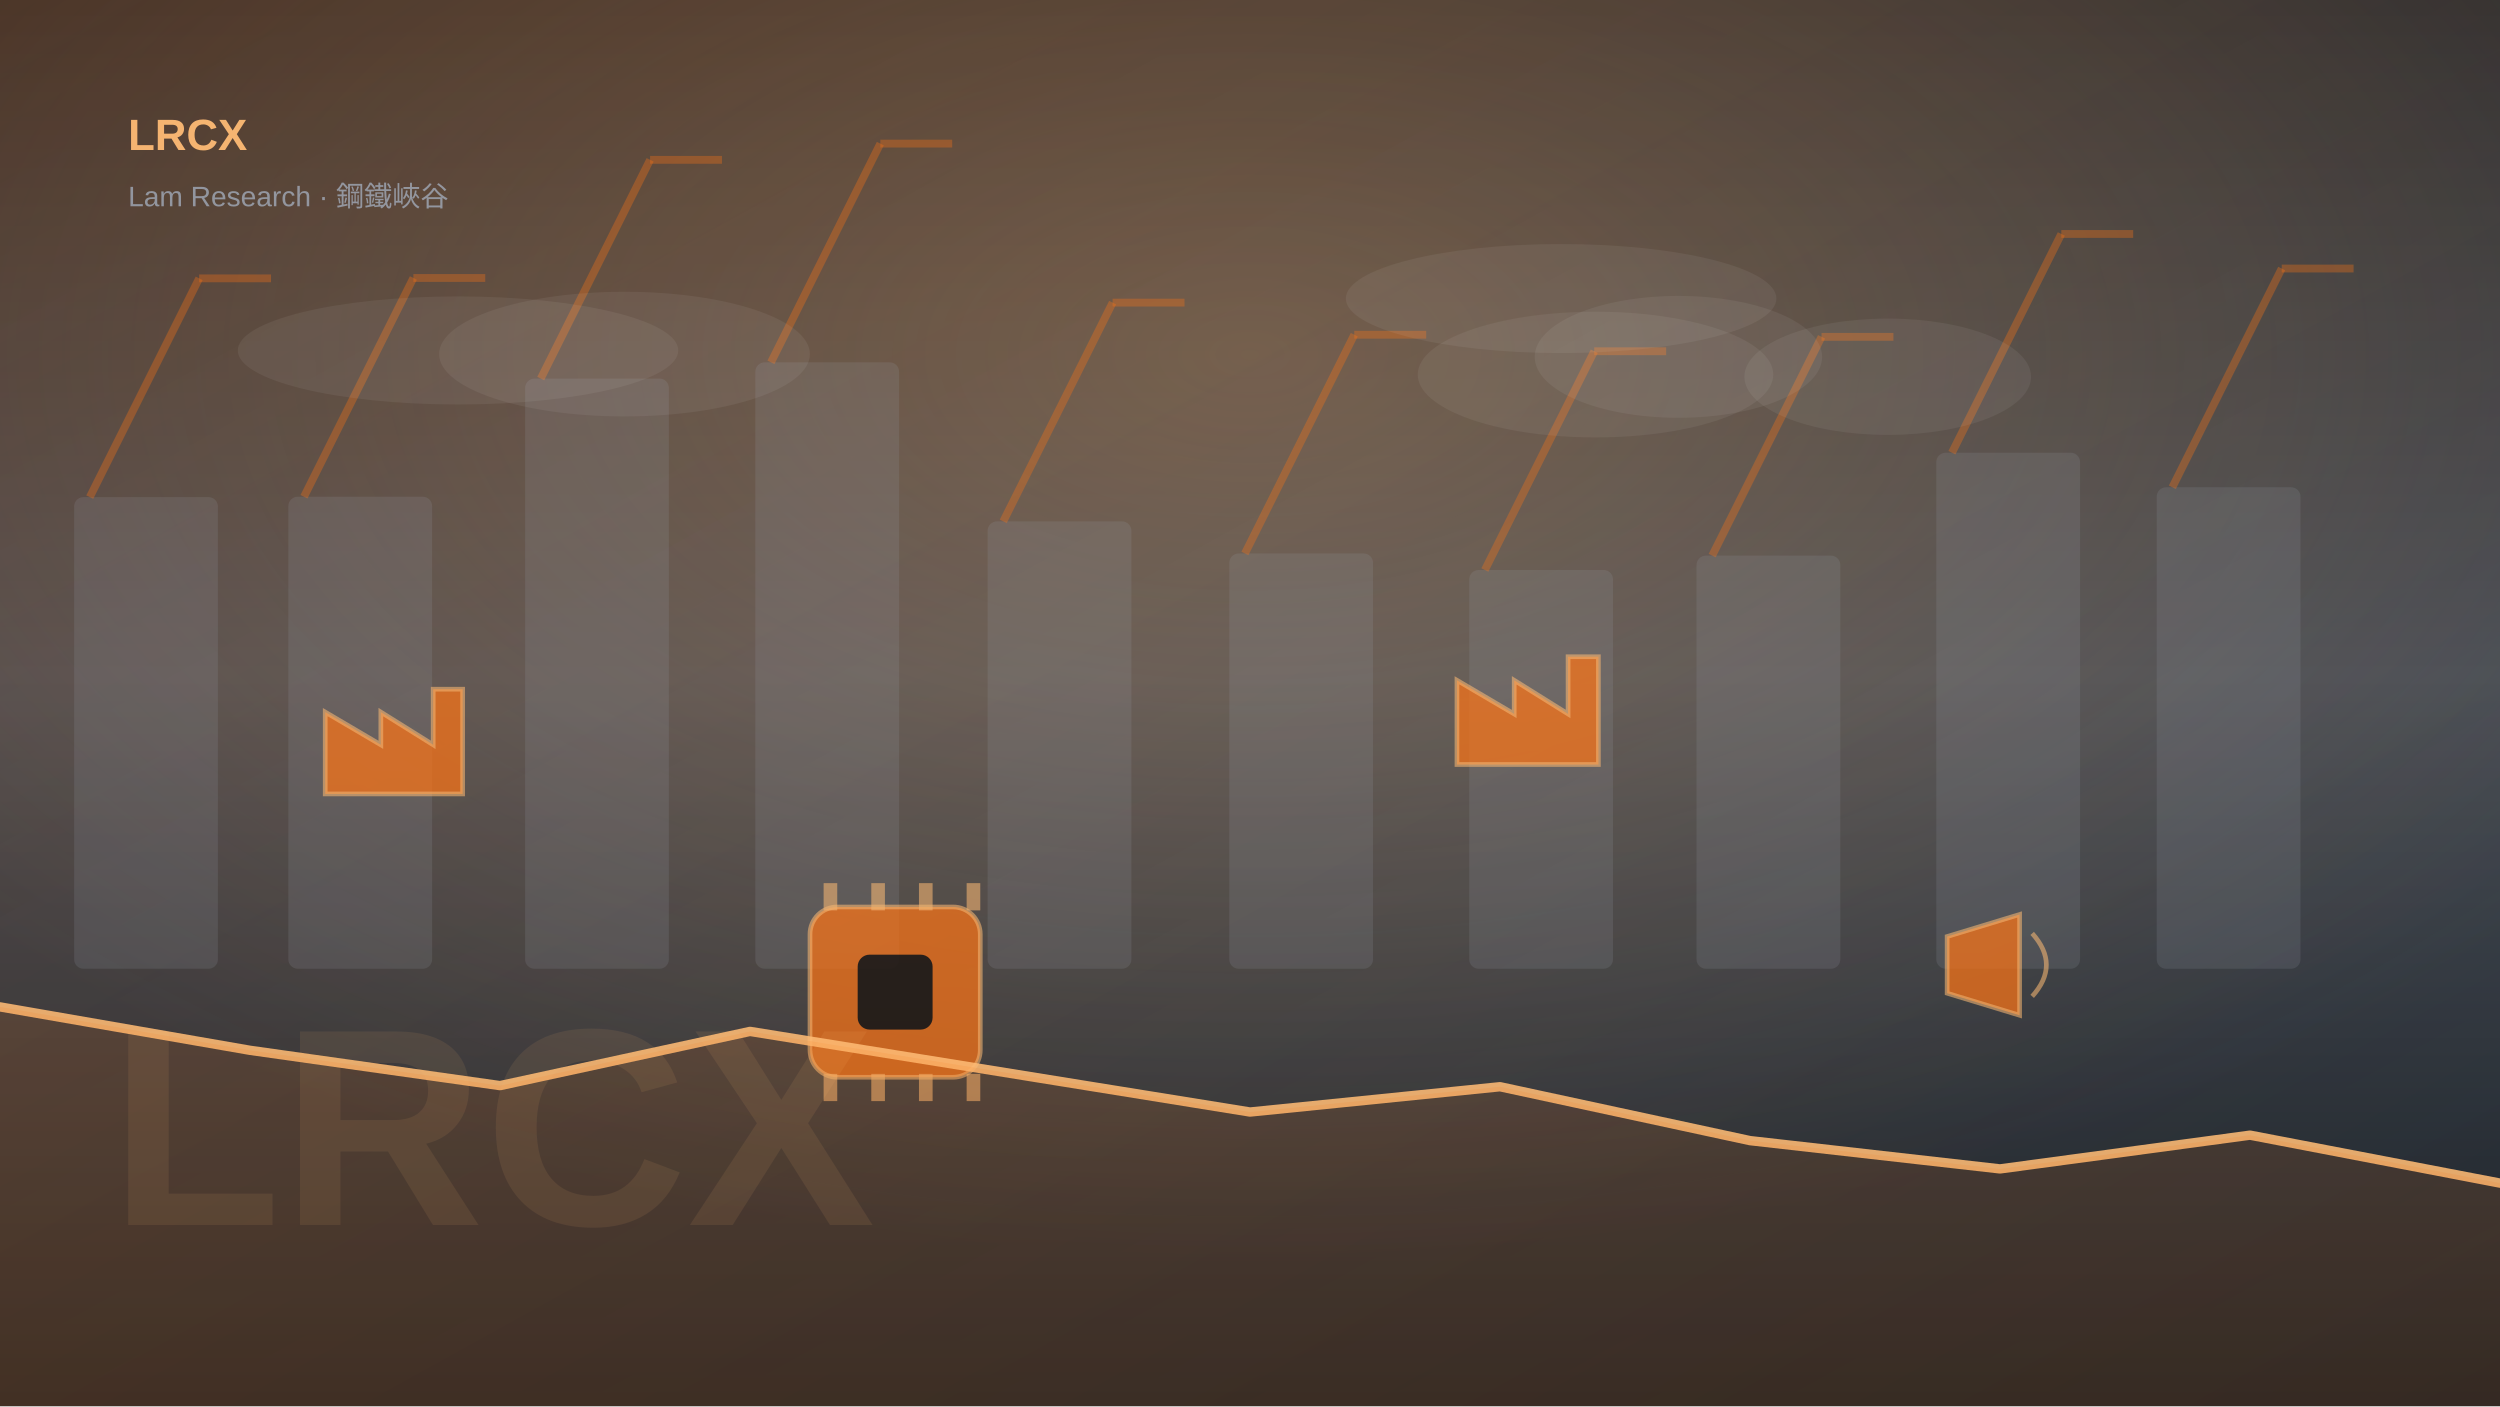
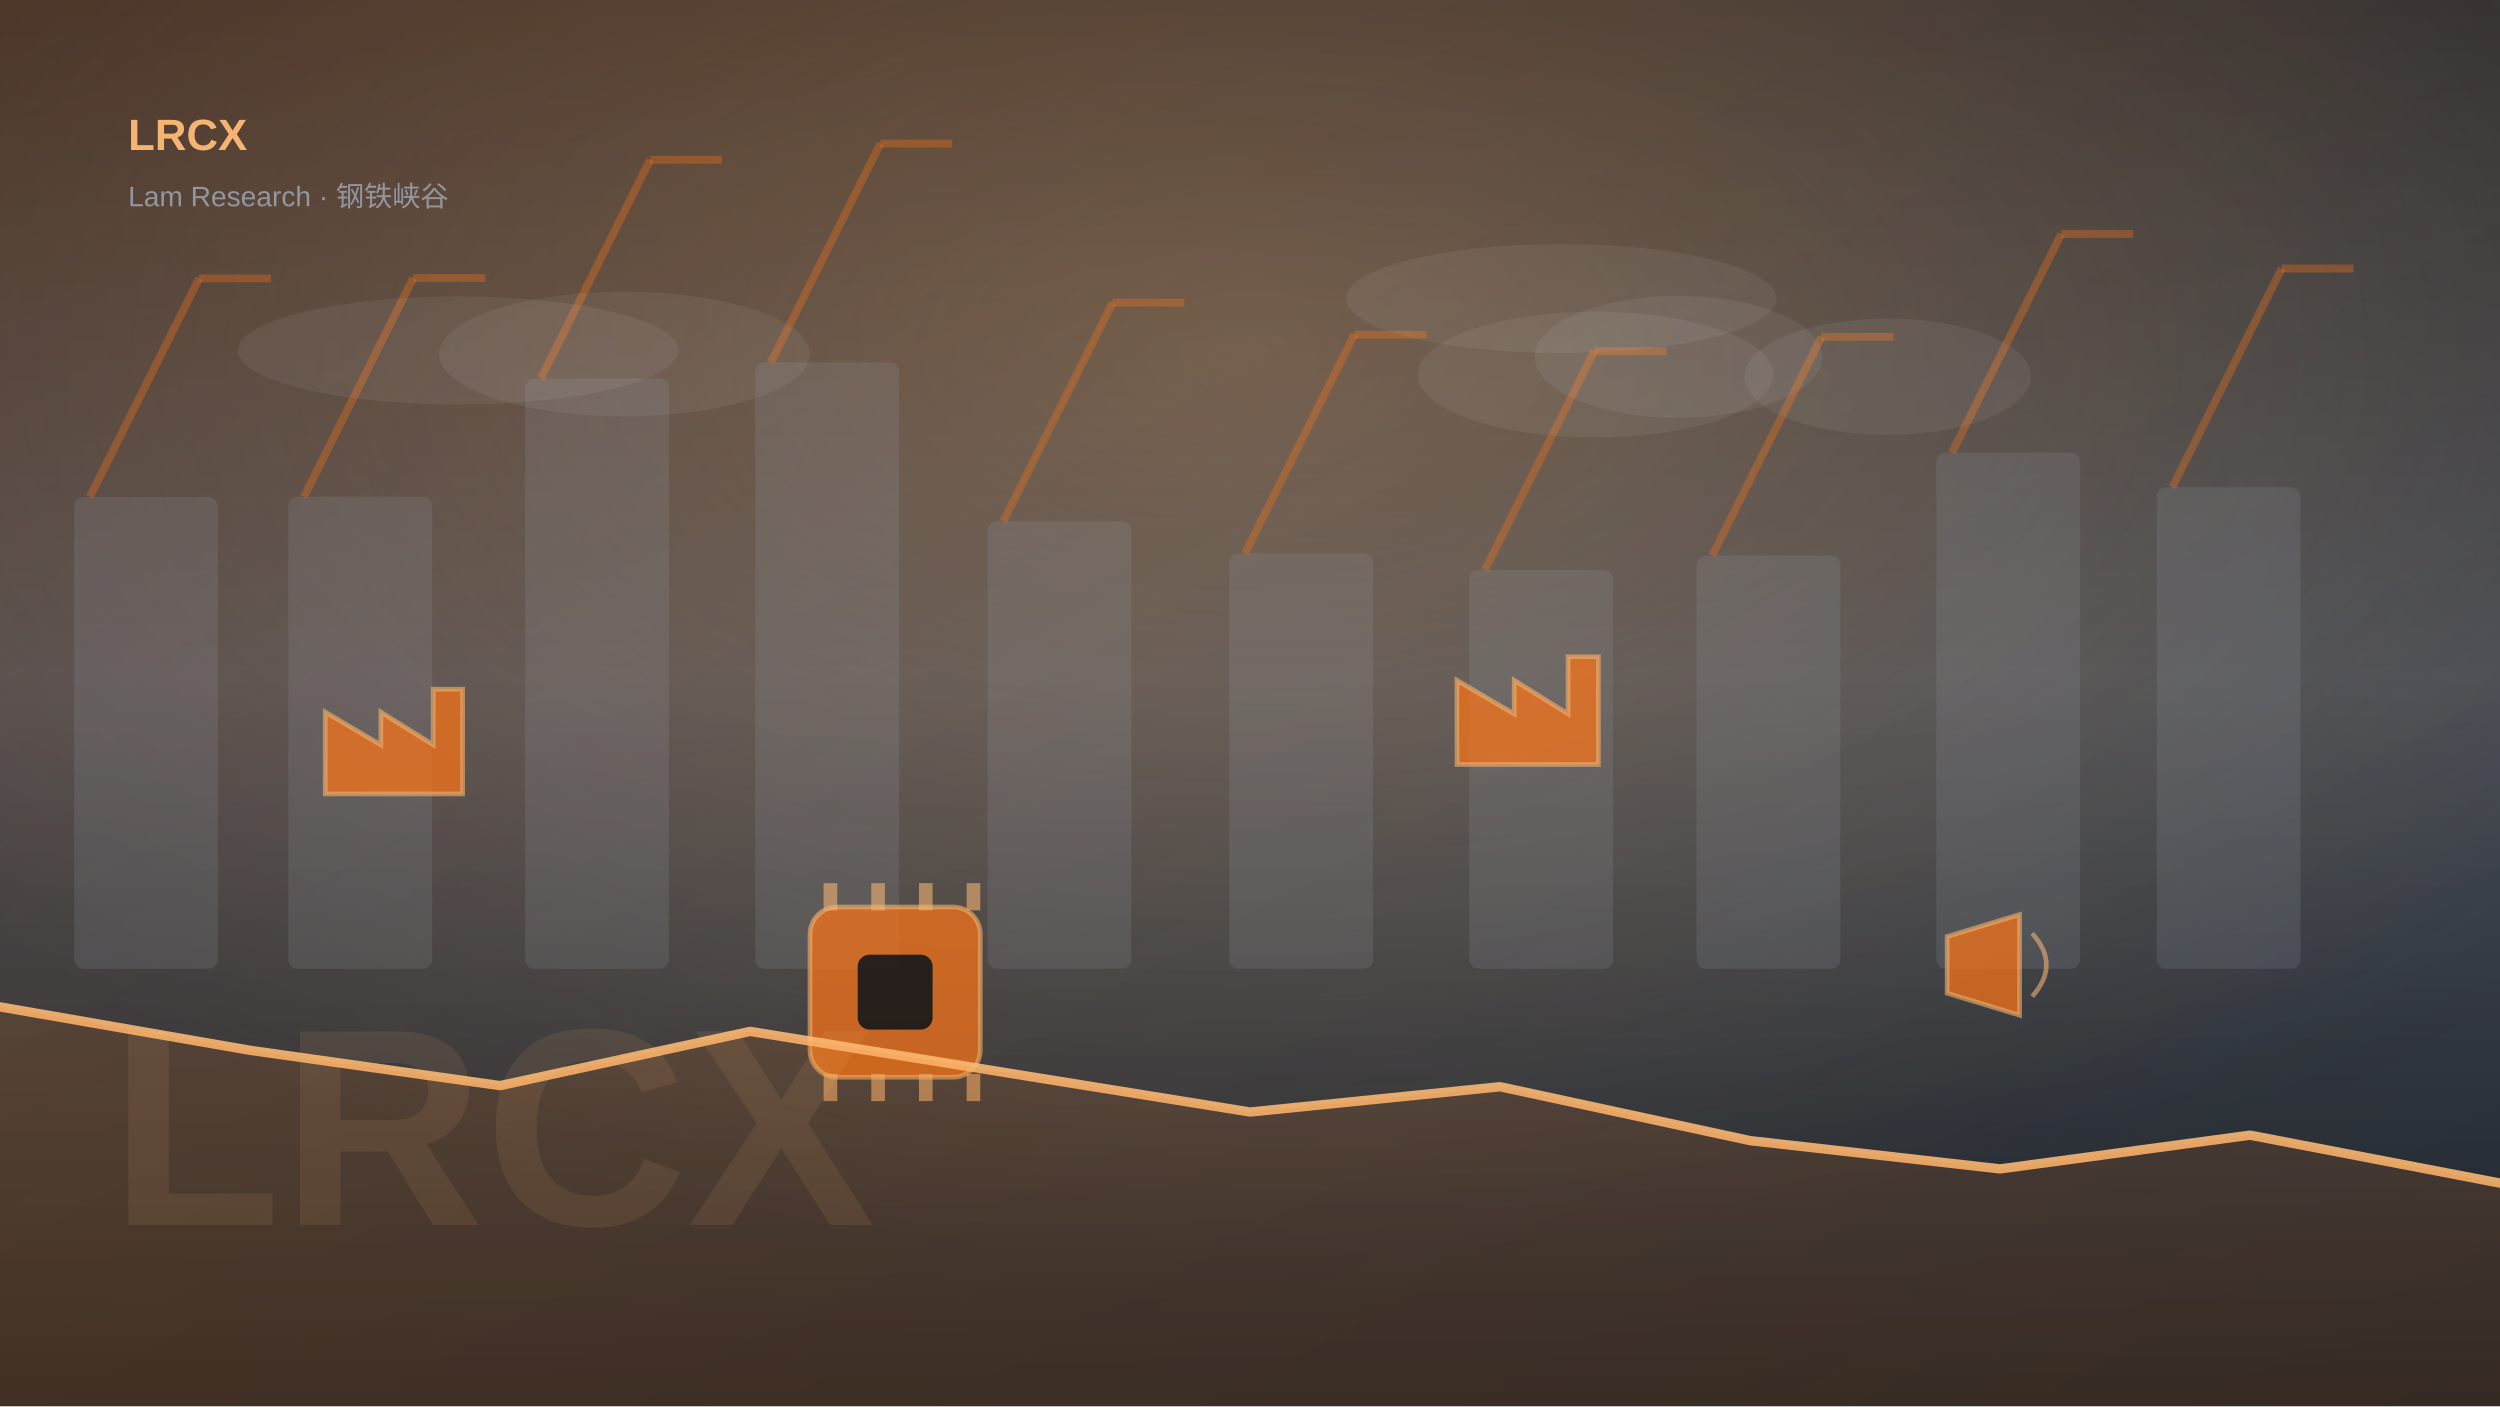
<svg xmlns="http://www.w3.org/2000/svg" viewBox="0 0 1600 900" fill="none">
  <defs>
    <linearGradient id="bg" x1="0" y1="0" x2="0" y2="1">
      <stop offset="0%" stop-color="#1d232a" />
      <stop offset="48%" stop-color="#3d4651" />
      <stop offset="100%" stop-color="#161b20" />
    </linearGradient>
    <radialGradient id="glow" cx="50%" cy="25%" r="65%">
      <stop offset="0%" stop-color="#FDBA7447" />
      <stop offset="100%" stop-color="#FDBA7400" />
    </radialGradient>
    <linearGradient id="fade" x1="0" y1="0" x2="1" y2="1">
      <stop offset="0%" stop-color="#F973162e" />
      <stop offset="100%" stop-color="#9CA3AF08" />
    </linearGradient>
  </defs>
  <rect width="1600" height="900" fill="url(#bg)" />
  <rect width="1600" height="900" fill="url(#glow)" />
  <rect width="1600" height="900" fill="url(#fade)" />
  <g>
    <rect x="47.455" y="318.155" width="92" height="301.845" rx="6" fill="#9CA3AF29" />
    <line x1="57.455" y1="318.155" x2="127.455" y2="178.155" stroke="#F9731657" stroke-width="5" />
    <line x1="127.455" y1="178.155" x2="173.455" y2="178.155" stroke="#F9731657" stroke-width="5" />
    <rect x="184.553" y="317.907" width="92" height="302.093" rx="6" fill="#9CA3AF29" />
    <line x1="194.553" y1="317.907" x2="264.553" y2="177.907" stroke="#F9731657" stroke-width="5" />
    <line x1="264.553" y1="177.907" x2="310.553" y2="177.907" stroke="#F9731657" stroke-width="5" />
    <rect x="336.064" y="242.299" width="92" height="377.701" rx="6" fill="#9CA3AF29" />
    <line x1="346.064" y1="242.299" x2="416.064" y2="102.299" stroke="#F9731657" stroke-width="5" />
    <line x1="416.064" y1="102.299" x2="462.064" y2="102.299" stroke="#F9731657" stroke-width="5" />
    <rect x="483.41" y="231.902" width="92" height="388.098" rx="6" fill="#9CA3AF29" />
    <line x1="493.41" y1="231.902" x2="563.41" y2="91.902" stroke="#F9731657" stroke-width="5" />
    <line x1="563.41" y1="91.902" x2="609.41" y2="91.902" stroke="#F9731657" stroke-width="5" />
    <rect x="632.082" y="333.674" width="92" height="286.326" rx="6" fill="#9CA3AF29" />
    <line x1="642.082" y1="333.674" x2="712.082" y2="193.674" stroke="#F9731657" stroke-width="5" />
    <line x1="712.082" y1="193.674" x2="758.082" y2="193.674" stroke="#F9731657" stroke-width="5" />
    <rect x="786.749" y="354.226" width="92" height="265.774" rx="6" fill="#9CA3AF29" />
    <line x1="796.749" y1="354.226" x2="866.749" y2="214.226" stroke="#F9731657" stroke-width="5" />
    <line x1="866.749" y1="214.226" x2="912.749" y2="214.226" stroke="#F9731657" stroke-width="5" />
    <rect x="940.314" y="364.798" width="92" height="255.202" rx="6" fill="#9CA3AF29" />
    <line x1="950.314" y1="364.798" x2="1020.314" y2="224.798" stroke="#F9731657" stroke-width="5" />
    <line x1="1020.314" y1="224.798" x2="1066.314" y2="224.798" stroke="#F9731657" stroke-width="5" />
    <rect x="1085.793" y="355.591" width="92" height="264.409" rx="6" fill="#9CA3AF29" />
    <line x1="1095.793" y1="355.591" x2="1165.793" y2="215.591" stroke="#F9731657" stroke-width="5" />
    <line x1="1165.793" y1="215.591" x2="1211.793" y2="215.591" stroke="#F9731657" stroke-width="5" />
    <rect x="1239.238" y="289.738" width="92" height="330.262" rx="6" fill="#9CA3AF29" />
    <line x1="1249.238" y1="289.738" x2="1319.238" y2="149.738" stroke="#F9731657" stroke-width="5" />
    <line x1="1319.238" y1="149.738" x2="1365.238" y2="149.738" stroke="#F9731657" stroke-width="5" />
    <rect x="1380.297" y="311.86" width="92" height="308.14" rx="6" fill="#9CA3AF29" />
    <line x1="1390.297" y1="311.86" x2="1460.297" y2="171.86" stroke="#F9731657" stroke-width="5" />
    <line x1="1460.297" y1="171.86" x2="1506.297" y2="171.86" stroke="#F9731657" stroke-width="5" />
    <ellipse cx="1021.121" cy="239.726" rx="113.762" ry="40.215" fill="#FFFFFF0f" />
    <ellipse cx="1208.138" cy="241.109" rx="91.722" ry="37.216" fill="#FFFFFF0f" />
    <ellipse cx="293.137" cy="224.29" rx="140.938" ry="34.576" fill="#FFFFFF0f" />
    <ellipse cx="999.117" cy="191.063" rx="137.765" ry="34.879" fill="#FFFFFF0f" />
    <ellipse cx="1074.178" cy="228.385" rx="91.958" ry="38.986" fill="#FFFFFF0f" />
    <ellipse cx="399.669" cy="226.623" rx="118.645" ry="39.877" fill="#FFFFFF0f" />
  </g>
  <g opacity="0.92">
    <g transform="translate(252.1164, 472.5068)">
      <path d="M-43.974 35.598 V-16.752 L-8.376 4.188 V-16.752 L25.128 4.188 V-31.41 H43.974 V35.598 Z" fill="#F97316c7" stroke="#FDBA7499" stroke-width="3" />
    </g>
    <g transform="translate(572.8847, 634.9566)">
      <rect x="-54.488" y="-54.488" width="108.977" height="108.977" rx="17.436" fill="#F97316c7" stroke="#FDBA7499" stroke-width="3" />
      <rect x="-23.975" y="-23.975" width="47.95" height="47.95" rx="7.628" fill="#111317e6" />
      <rect x="-45.77" y="-69.745" width="8.718" height="17.436" fill="#FDBA7499" />
      <rect x="-45.77" y="52.309" width="8.718" height="17.436" fill="#FDBA7499" />
      <rect x="-15.257" y="-69.745" width="8.718" height="17.436" fill="#FDBA7499" />
      <rect x="-15.257" y="52.309" width="8.718" height="17.436" fill="#FDBA7499" />
      <rect x="15.257" y="-69.745" width="8.718" height="17.436" fill="#FDBA7499" />
      <rect x="15.257" y="52.309" width="8.718" height="17.436" fill="#FDBA7499" />
      <rect x="45.77" y="-69.745" width="8.718" height="17.436" fill="#FDBA7499" />
      <rect x="45.77" y="52.309" width="8.718" height="17.436" fill="#FDBA7499" />
    </g>
    <g transform="translate(977.7168, 452.6433)">
      <path d="M-45.261 36.64 V-17.242 L-8.621 4.311 V-17.242 L25.863 4.311 V-32.329 H45.261 V36.64 Z" fill="#F97316c7" stroke="#FDBA7499" stroke-width="3" />
    </g>
    <g transform="translate(1274.394, 617.5207)">
      <path d="M-28.223 -18.143 L18.143 -32.255 V32.255 L-28.223 18.143 Z" fill="#F97316c7" stroke="#FDBA7499" stroke-width="3" />
      <path d="M26.207 -20.159 Q44.35 0 26.207 20.159" fill="none" stroke="#FDBA7499" stroke-width="3" />
    </g>
  </g>
  <g>
    <polyline points="0.0,644.4 160.0,672.2 320.0,694.8 480.0,660.1 640.0,685.9 800.0,711.7 960.0,695.5 1120.0,730.0 1280.0,748.1 1440.0,726.5 1600.0,757.2" fill="none" stroke="#FDBA74e0" stroke-width="6" stroke-linecap="round" stroke-linejoin="round" />
    <polygon points="0,900 0.0,644.4 160.0,672.2 320.0,694.8 480.0,660.1 640.0,685.9 800.0,711.7 960.0,695.5 1120.0,730.0 1280.0,748.1 1440.0,726.5 1600.0,757.2 1600,900" fill="#F973161f" />
  </g>
  <g opacity="0.09">
    <text x="70" y="784" font-family="Segoe UI, Arial, sans-serif" font-size="180" font-weight="700" fill="#FDBA74">
      LRCX
    </text>
  </g>
  <g opacity="0.95">
    <text x="82" y="96" font-family="Segoe UI, Arial, sans-serif" font-size="28" font-weight="700" fill="#FDBA74">
      LRCX
    </text>
    <text x="82" y="132" font-family="Segoe UI, Arial, sans-serif" font-size="18" font-weight="500" fill="#9CA3AFe6">
-       Lam Research · 鋼鐵峽谷
+       Lam Research · 钢铁峡谷
    </text>
  </g>
</svg>
